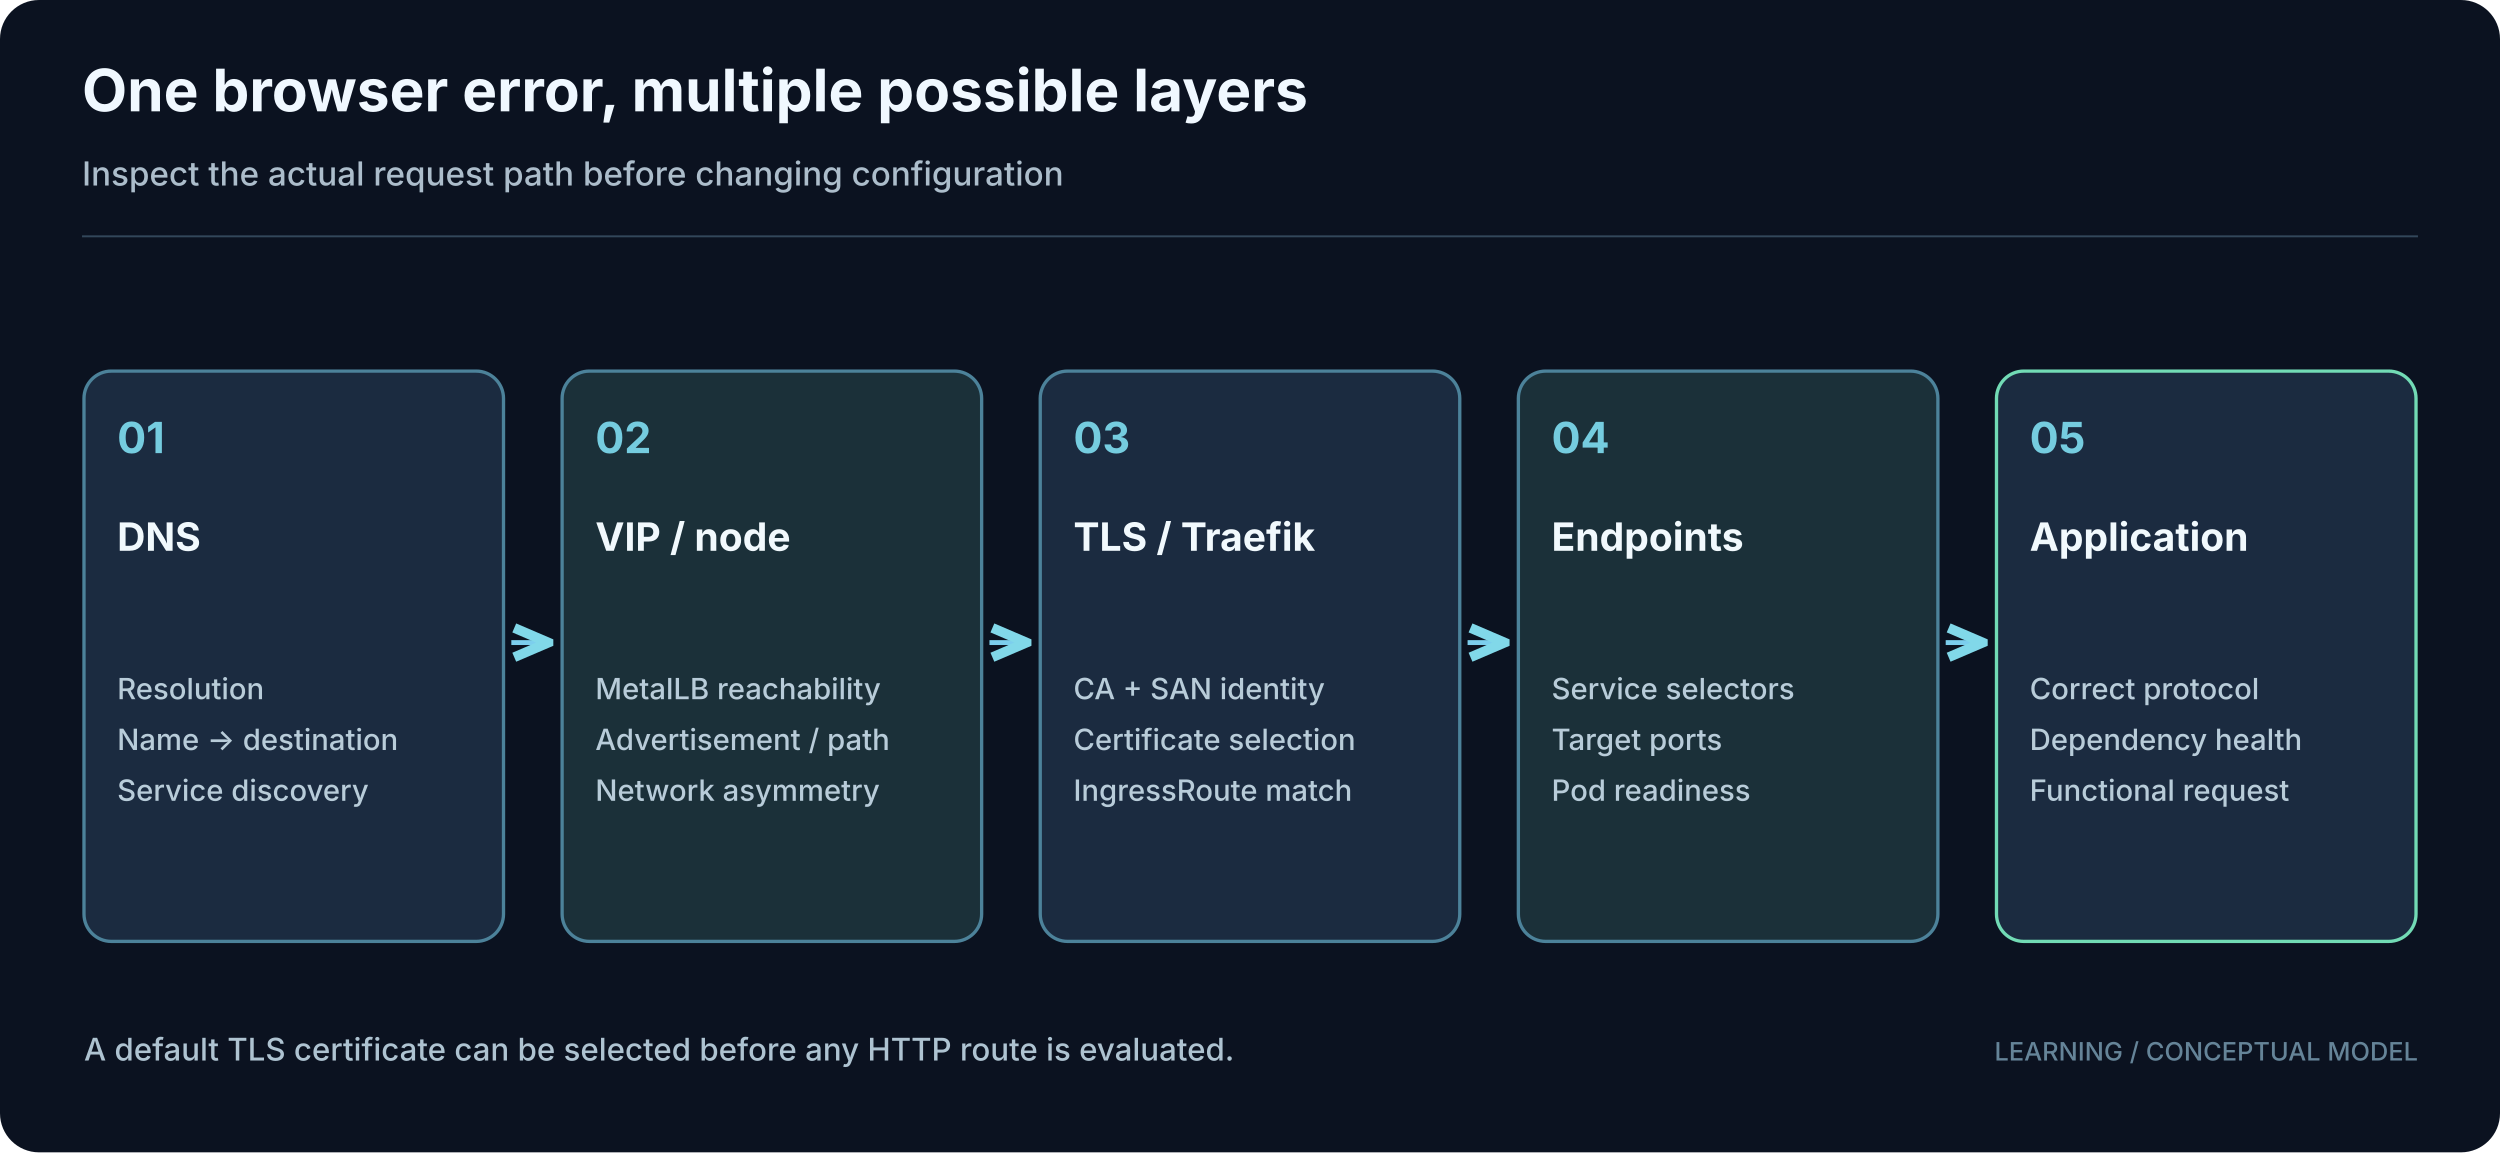
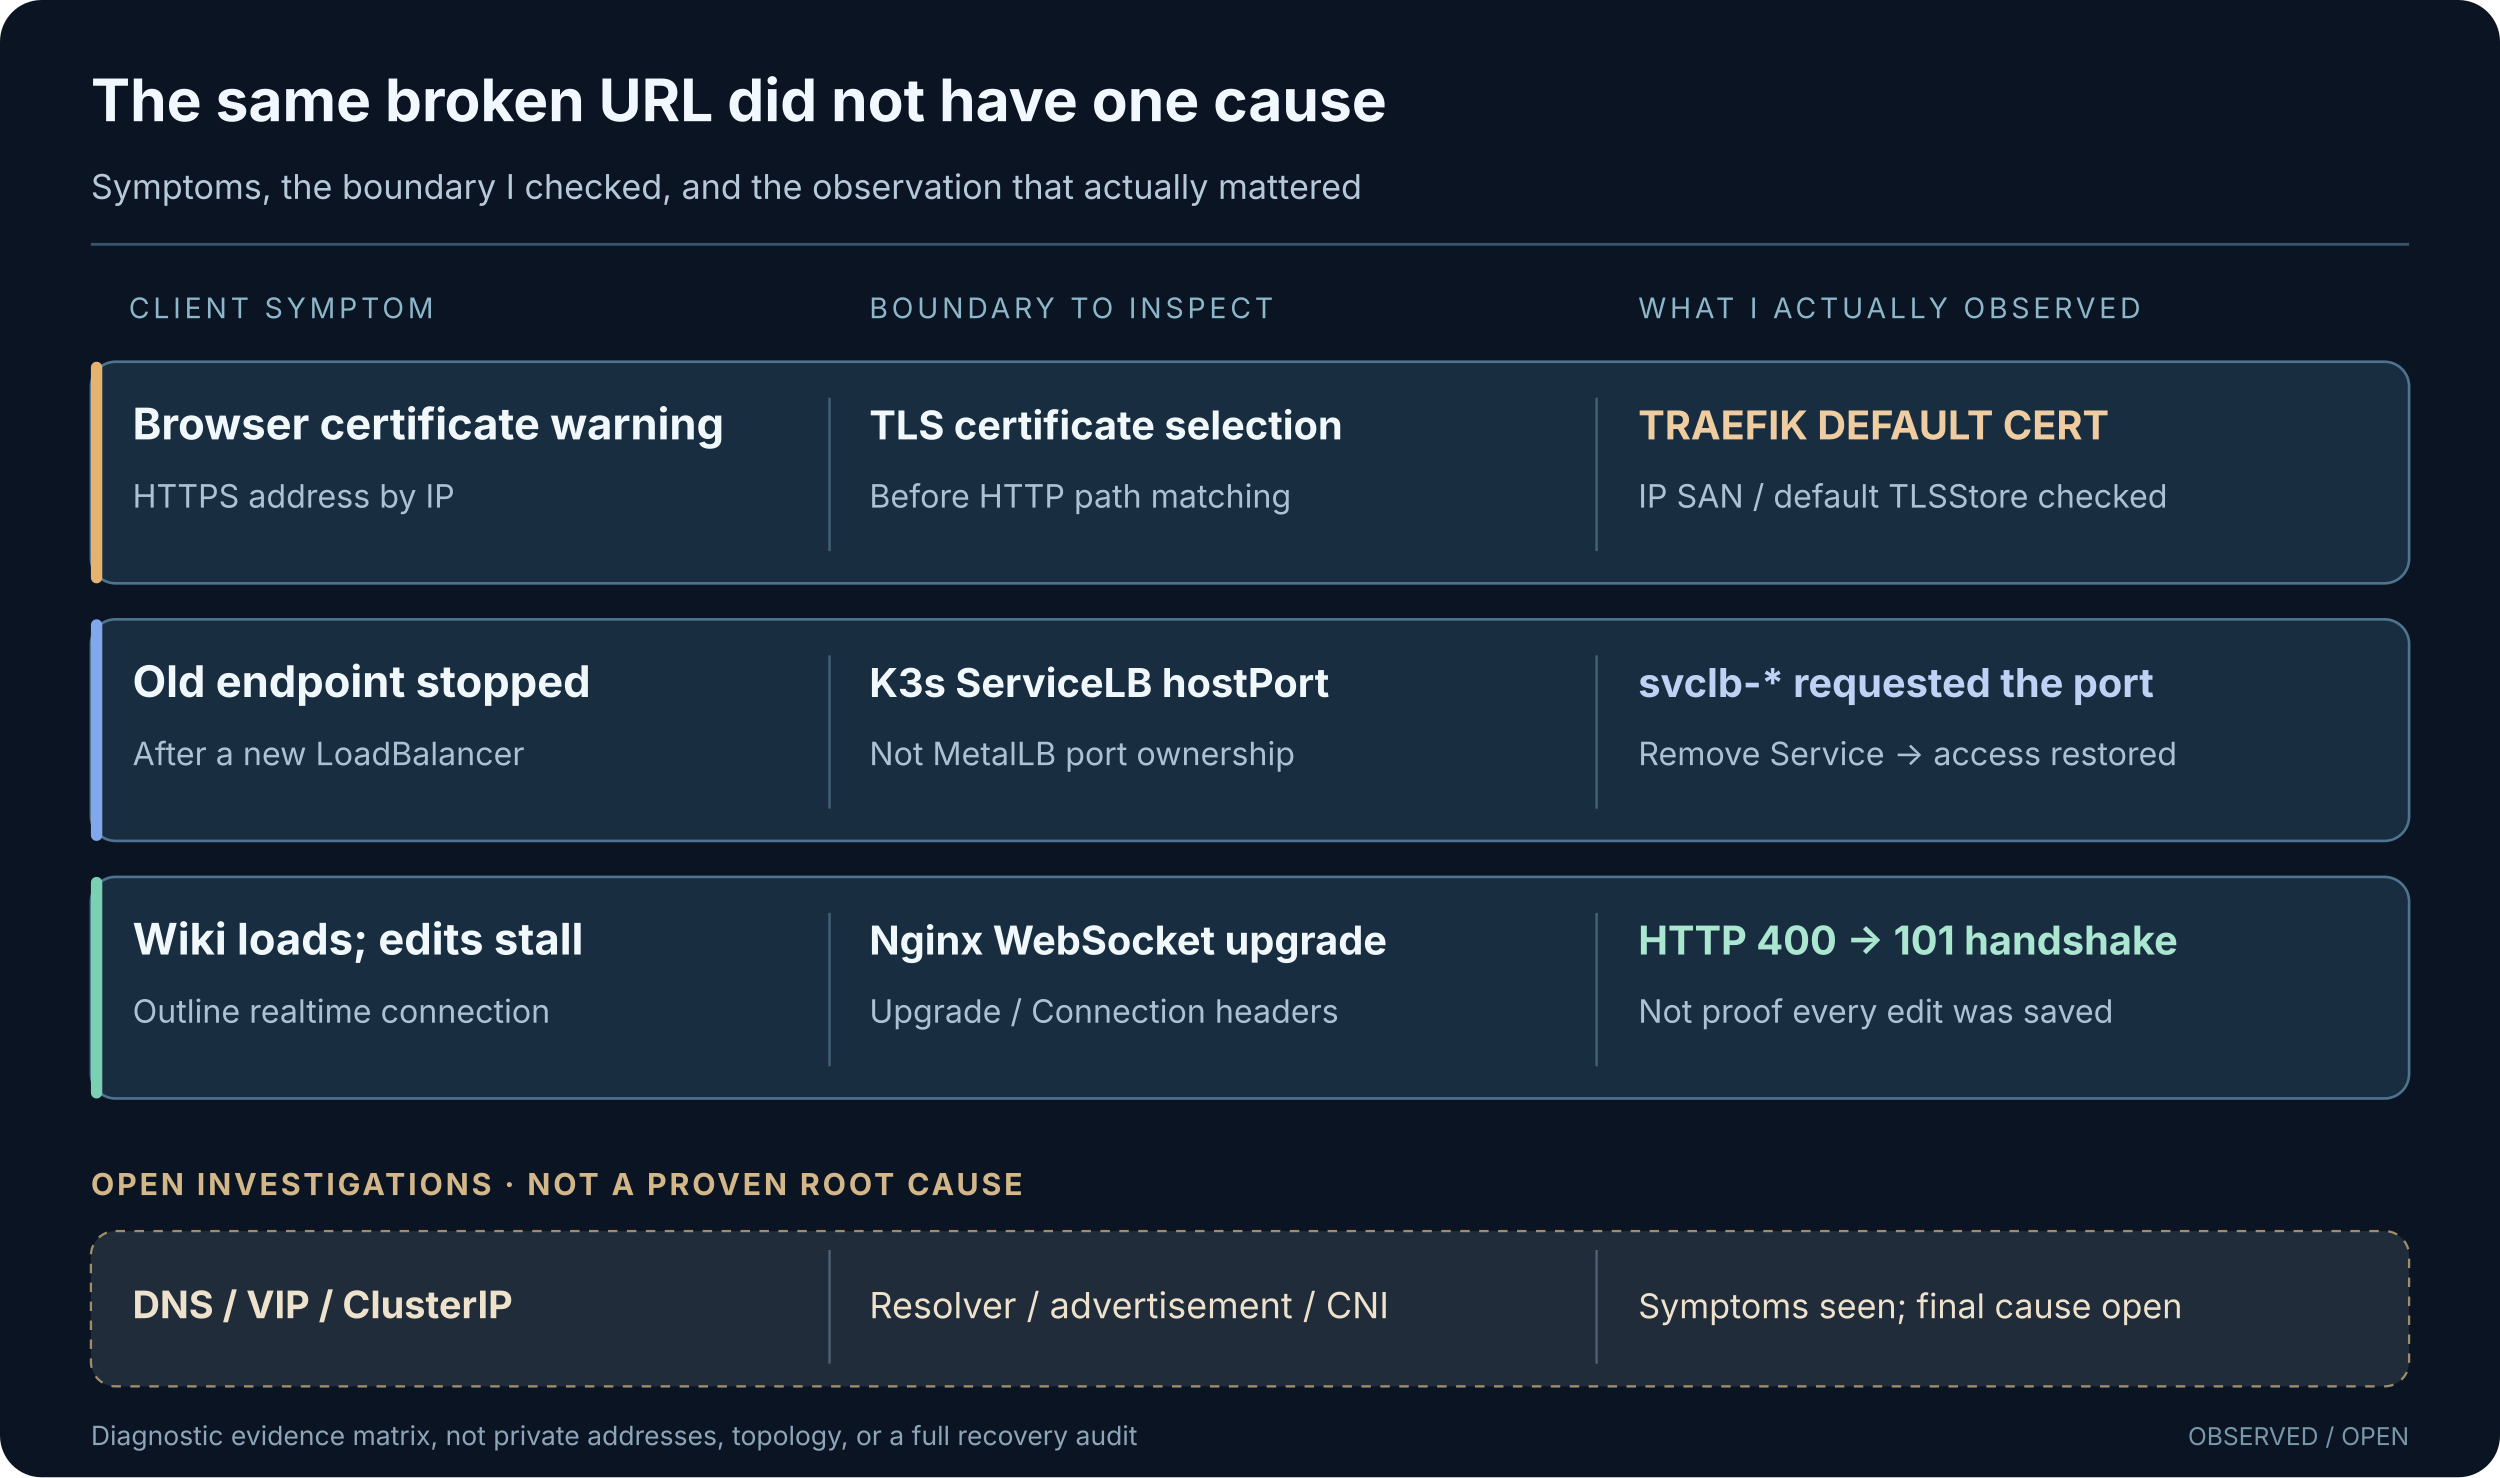
- <svg xmlns="http://www.w3.org/2000/svg" viewBox="0 0 1280 590" role="img" aria-label="One browser error, multiple possible layers">
-   <rect width="1280" height="590" rx="20" fill="#0b1220" />
-   <defs>
-     <marker id="arr" markerWidth="9" markerHeight="9" refX="8" refY="4" orient="auto">
-       <path d="M1 1L8 4L1 7" fill="none" stroke="#81d8e9" stroke-width="2" />
-     </marker>
-   </defs>
-   <text x="42" y="57" font-family="Inter,Arial,sans-serif" font-size="30" fill="#f0f8ff" font-weight="750">One browser error, multiple possible layers</text>
-   <text x="42" y="95" font-family="Inter,Arial,sans-serif" font-size="17" fill="#acbdcb" font-weight="500">Inspect the actual request path before changing configuration</text>
-   <path d="M42 121H1238" stroke="#32475a" />
-   <rect x="43" y="190" width="214.8" height="292" rx="14" fill="#1b2b40" stroke="#4c829a" stroke-width="1.7" />
-   <text x="60" y="232" font-family="Inter,Arial,sans-serif" font-size="22" fill="#75ccdf" font-weight="750">01</text>
-   <text x="60" y="282" font-family="Inter,Arial,sans-serif" font-size="20" fill="#f1f9fd" font-weight="650">DNS</text>
-   <text x="60" y="358" font-family="Inter,Arial,sans-serif" font-size="15" fill="#b8ccd9" font-weight="500">Resolution</text>
-   <text x="60" y="384" font-family="Inter,Arial,sans-serif" font-size="15" fill="#b8ccd9" font-weight="500">Name → destination</text>
-   <text x="60" y="410" font-family="Inter,Arial,sans-serif" font-size="15" fill="#b8ccd9" font-weight="500">Service discovery</text>
-   <path d="M261.8 329H280.8" stroke="#7cceed" stroke-width="2.5" marker-end="url(#arr)" />
-   <rect x="287.8" y="190" width="214.8" height="292" rx="14" fill="#1b3039" stroke="#4c829a" stroke-width="1.7" />
-   <text x="304.8" y="232" font-family="Inter,Arial,sans-serif" font-size="22" fill="#75ccdf" font-weight="750">02</text>
-   <text x="304.8" y="282" font-family="Inter,Arial,sans-serif" font-size="20" fill="#f1f9fd" font-weight="650">VIP / node</text>
-   <text x="304.8" y="358" font-family="Inter,Arial,sans-serif" font-size="15" fill="#b8ccd9" font-weight="500">MetalLB reachability</text>
-   <text x="304.8" y="384" font-family="Inter,Arial,sans-serif" font-size="15" fill="#b8ccd9" font-weight="500">Advertisement / path</text>
-   <text x="304.8" y="410" font-family="Inter,Arial,sans-serif" font-size="15" fill="#b8ccd9" font-weight="500">Network asymmetry</text>
-   <path d="M506.6 329H525.6" stroke="#7cceed" stroke-width="2.5" marker-end="url(#arr)" />
-   <rect x="532.6" y="190" width="214.8" height="292" rx="14" fill="#1b2b40" stroke="#4c829a" stroke-width="1.7" />
-   <text x="549.6" y="232" font-family="Inter,Arial,sans-serif" font-size="22" fill="#75ccdf" font-weight="750">03</text>
-   <text x="549.6" y="282" font-family="Inter,Arial,sans-serif" font-size="20" fill="#f1f9fd" font-weight="650">TLS / Traefik</text>
-   <text x="549.6" y="358" font-family="Inter,Arial,sans-serif" font-size="15" fill="#b8ccd9" font-weight="500">CA + SAN identity</text>
-   <text x="549.6" y="384" font-family="Inter,Arial,sans-serif" font-size="15" fill="#b8ccd9" font-weight="500">Certificate selection</text>
-   <text x="549.6" y="410" font-family="Inter,Arial,sans-serif" font-size="15" fill="#b8ccd9" font-weight="500">IngressRoute match</text>
-   <path d="M751.4 329H770.4" stroke="#7cceed" stroke-width="2.5" marker-end="url(#arr)" />
-   <rect x="777.4" y="190" width="214.8" height="292" rx="14" fill="#1b3039" stroke="#4c829a" stroke-width="1.7" />
-   <text x="794.4" y="232" font-family="Inter,Arial,sans-serif" font-size="22" fill="#75ccdf" font-weight="750">04</text>
-   <text x="794.4" y="282" font-family="Inter,Arial,sans-serif" font-size="20" fill="#f1f9fd" font-weight="650">Endpoints</text>
-   <text x="794.4" y="358" font-family="Inter,Arial,sans-serif" font-size="15" fill="#b8ccd9" font-weight="500">Service selectors</text>
-   <text x="794.4" y="384" font-family="Inter,Arial,sans-serif" font-size="15" fill="#b8ccd9" font-weight="500">Target ports</text>
-   <text x="794.4" y="410" font-family="Inter,Arial,sans-serif" font-size="15" fill="#b8ccd9" font-weight="500">Pod readiness</text>
-   <path d="M996.2 329H1015.2" stroke="#7cceed" stroke-width="2.5" marker-end="url(#arr)" />
-   <rect x="1022.2" y="190" width="214.8" height="292" rx="14" fill="#1b2b40" stroke="#72dbb5" stroke-width="1.7" />
-   <text x="1039.2" y="232" font-family="Inter,Arial,sans-serif" font-size="22" fill="#75ccdf" font-weight="750">05</text>
-   <text x="1039.2" y="282" font-family="Inter,Arial,sans-serif" font-size="20" fill="#f1f9fd" font-weight="650">Application</text>
-   <text x="1039.2" y="358" font-family="Inter,Arial,sans-serif" font-size="15" fill="#b8ccd9" font-weight="500">Correct protocol</text>
-   <text x="1039.2" y="384" font-family="Inter,Arial,sans-serif" font-size="15" fill="#b8ccd9" font-weight="500">Dependency health</text>
-   <text x="1039.2" y="410" font-family="Inter,Arial,sans-serif" font-size="15" fill="#b8ccd9" font-weight="500">Functional request</text>
-   <text x="43" y="543" font-family="Inter,Arial,sans-serif" font-size="16" fill="#aec3d1" font-weight="470">A default TLS certificate can be selected before any HTTP route is evaluated.</text>
-   <text x="1238" y="543" font-family="Inter,Arial,sans-serif" font-size="13" fill="#658498" font-weight="500" text-anchor="end">LEARNING / CONCEPTUAL MODEL</text>
+ <svg xmlns="http://www.w3.org/2000/svg" viewBox="0 0 1320 780" role="img" aria-label="Observed failure-boundary matrix for private K3s HTTPS exposure, host-port conflicts, WebSocket upgrade, and unresolved DNS/VIP paths">
+   <rect width="1320" height="780" rx="22" fill="#0b1422" />
+   <text x="48" y="64" fill="#f2f8ff" font-size="31" font-family="Inter,Arial,sans-serif" font-weight="740">The same broken URL did not have one cause</text>
+   <text x="48" y="105" fill="#b5c9d9" font-size="18" font-family="Inter,Arial,sans-serif">Symptoms, the boundary I checked, and the observation that actually mattered</text>
+   <path d="M48 129H1272" stroke="#38546d" stroke-width="1.5" />
+   <text x="68" y="168" fill="#8cb6c9" font-size="15" letter-spacing="2" font-family="Inter,Arial,sans-serif">CLIENT SYMPTOM</text>
+   <text x="459" y="168" fill="#8cb6c9" font-size="15" letter-spacing="2" font-family="Inter,Arial,sans-serif">BOUNDARY TO INSPECT</text>
+   <text x="865" y="168" fill="#8cb6c9" font-size="15" letter-spacing="2" font-family="Inter,Arial,sans-serif">WHAT I ACTUALLY OBSERVED</text>
+   <rect x="48" y="191" width="1224" height="117" rx="13" fill="#192d40" stroke="#4e738e" stroke-width="1.4" />
+   <rect x="48" y="191" width="6" height="117" rx="3" fill="#e6b36e" />
+   <path d="M438 210V291 M843 210V291" stroke="#426076" stroke-width="1.3" />
+   <text x="70" y="232" fill="#f0f8fc" font-size="23" font-family="Inter,Arial,sans-serif" font-weight="720">Browser certificate warning</text>
+   <text x="70" y="268" fill="#abc2d3" font-size="17" font-family="Inter,Arial,sans-serif">HTTPS address by IP</text>
+   <text x="459" y="232" fill="#f0f8fc" font-size="21" font-family="Inter,Arial,sans-serif" font-weight="700">TLS certificate selection</text>
+   <text x="459" y="268" fill="#abc2d3" font-size="17" font-family="Inter,Arial,sans-serif">Before HTTP path matching</text>
+   <text x="865" y="232" fill="#efcda0" font-size="21" font-family="Inter,Arial,sans-serif" font-weight="700">TRAEFIK DEFAULT CERT</text>
+   <text x="865" y="268" fill="#abc2d3" font-size="17" font-family="Inter,Arial,sans-serif">IP SAN / default TLSStore checked</text>
+   <rect x="48" y="327" width="1224" height="117" rx="13" fill="#192d40" stroke="#4e738e" stroke-width="1.4" />
+   <rect x="48" y="327" width="6" height="117" rx="3" fill="#81a8ed" />
+   <path d="M438 346V427 M843 346V427" stroke="#426076" stroke-width="1.3" />
+   <text x="70" y="368" fill="#f0f8fc" font-size="23" font-family="Inter,Arial,sans-serif" font-weight="720">Old endpoint stopped</text>
+   <text x="70" y="404" fill="#abc2d3" font-size="17" font-family="Inter,Arial,sans-serif">After a new LoadBalancer</text>
+   <text x="459" y="368" fill="#f0f8fc" font-size="21" font-family="Inter,Arial,sans-serif" font-weight="700">K3s ServiceLB hostPort</text>
+   <text x="459" y="404" fill="#abc2d3" font-size="17" font-family="Inter,Arial,sans-serif">Not MetalLB port ownership</text>
+   <text x="865" y="368" fill="#bfd2f6" font-size="21" font-family="Inter,Arial,sans-serif" font-weight="700">svclb-* requested the port</text>
+   <text x="865" y="404" fill="#abc2d3" font-size="17" font-family="Inter,Arial,sans-serif">Remove Service → access restored</text>
+   <rect x="48" y="463" width="1224" height="117" rx="13" fill="#192d40" stroke="#4e738e" stroke-width="1.4" />
+   <rect x="48" y="463" width="6" height="117" rx="3" fill="#79d1b1" />
+   <path d="M438 482V563 M843 482V563" stroke="#426076" stroke-width="1.3" />
+   <text x="70" y="504" fill="#f0f8fc" font-size="23" font-family="Inter,Arial,sans-serif" font-weight="720">Wiki loads; edits stall</text>
+   <text x="70" y="540" fill="#abc2d3" font-size="17" font-family="Inter,Arial,sans-serif">Outline realtime connection</text>
+   <text x="459" y="504" fill="#f0f8fc" font-size="21" font-family="Inter,Arial,sans-serif" font-weight="700">Nginx WebSocket upgrade</text>
+   <text x="459" y="540" fill="#abc2d3" font-size="17" font-family="Inter,Arial,sans-serif">Upgrade / Connection headers</text>
+   <text x="865" y="504" fill="#abe6d1" font-size="21" font-family="Inter,Arial,sans-serif" font-weight="700">HTTP 400 → 101 handshake</text>
+   <text x="865" y="540" fill="#abc2d3" font-size="17" font-family="Inter,Arial,sans-serif">Not proof every edit was saved</text>
+   <text x="48" y="631" fill="#d3b789" font-size="16" font-family="Inter,Arial,sans-serif" letter-spacing="1.5" font-weight="700">OPEN INVESTIGATIONS · NOT A PROVEN ROOT CAUSE</text>
+   <rect x="48" y="650" width="1224" height="82" rx="13" fill="#202c39" stroke="#a08d6a" stroke-width="1.2" stroke-dasharray="5 5" />
+   <path d="M438 660V720 M843 660V720" stroke="#516276" stroke-width="1.2" />
+   <text x="70" y="696" fill="#eee2cc" font-size="20" font-family="Inter,Arial,sans-serif" font-weight="700">DNS / VIP / ClusterIP</text>
+   <text x="459" y="696" fill="#eee2cc" font-size="19" font-family="Inter,Arial,sans-serif">Resolver / advertisement / CNI</text>
+   <text x="865" y="696" fill="#eee2cc" font-size="18" font-family="Inter,Arial,sans-serif">Symptoms seen; final cause open</text>
+   <text x="48" y="763" fill="#8ca5b8" font-size="14" font-family="Inter,Arial,sans-serif">Diagnostic evidence matrix, not private addresses, topology, or a full recovery audit</text>
+   <text x="1272" y="763" fill="#7698aa" font-size="13" font-family="Inter,Arial,sans-serif" text-anchor="end">OBSERVED / OPEN</text>
</svg>
